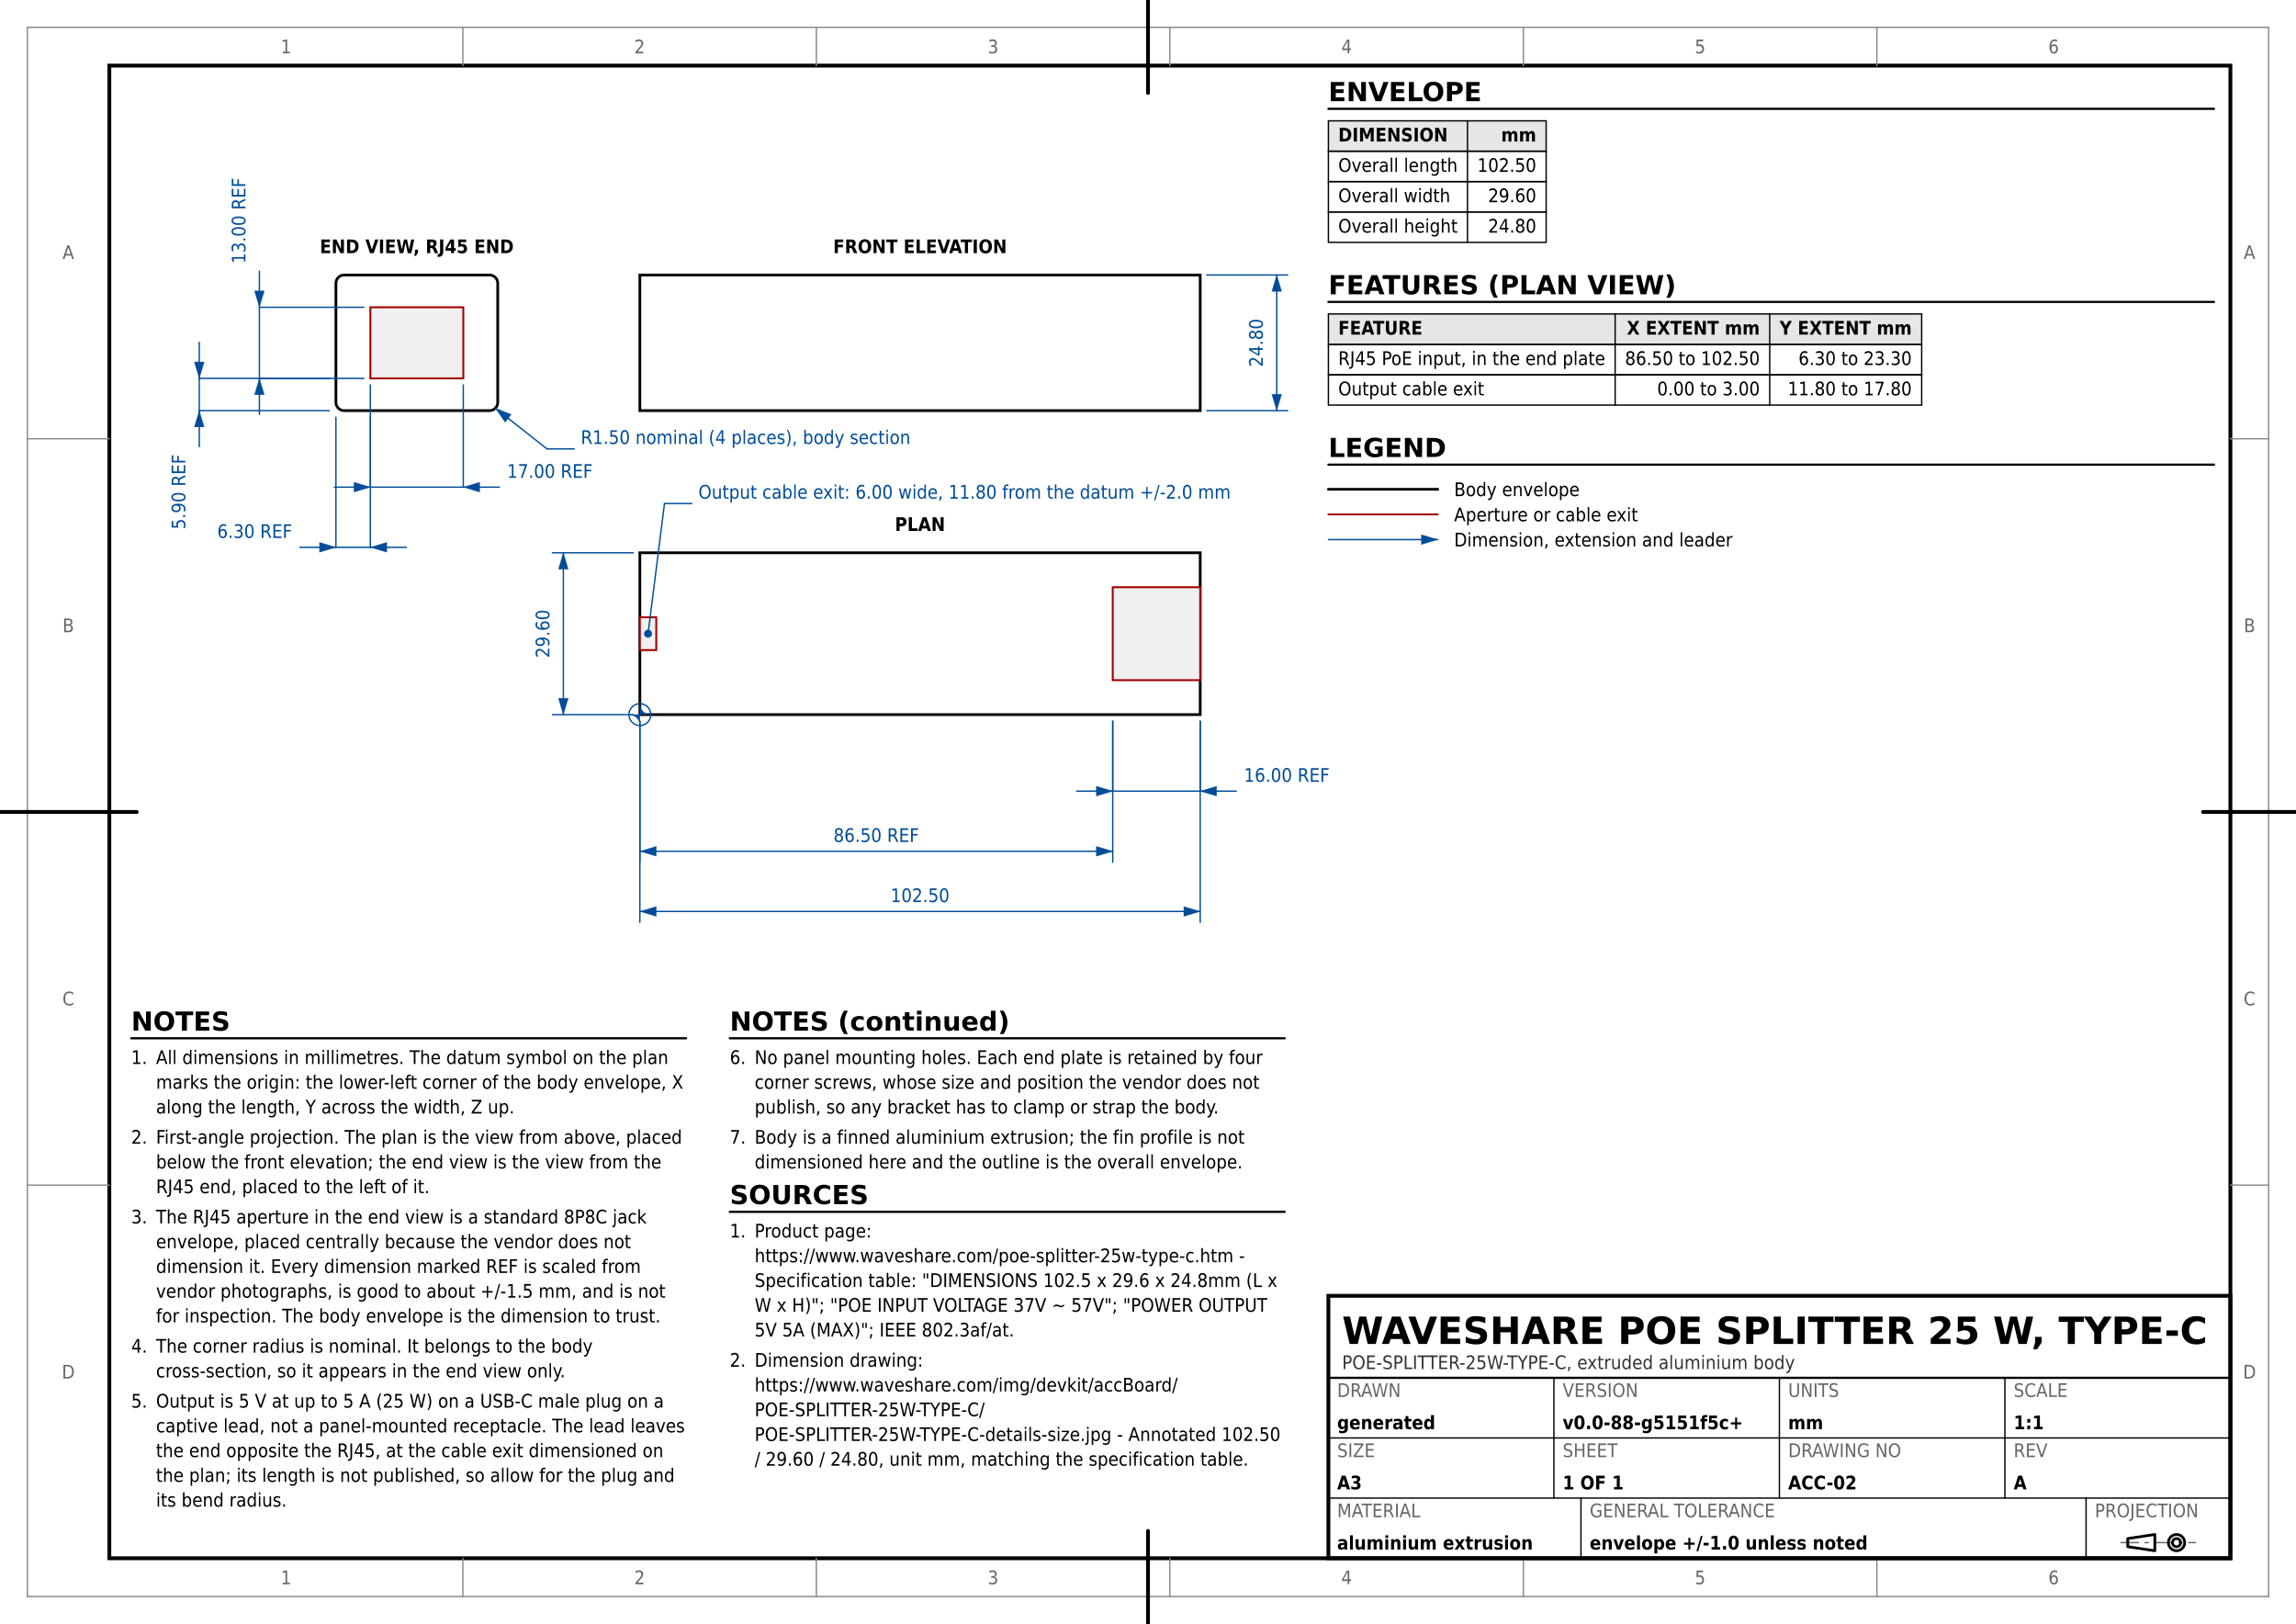
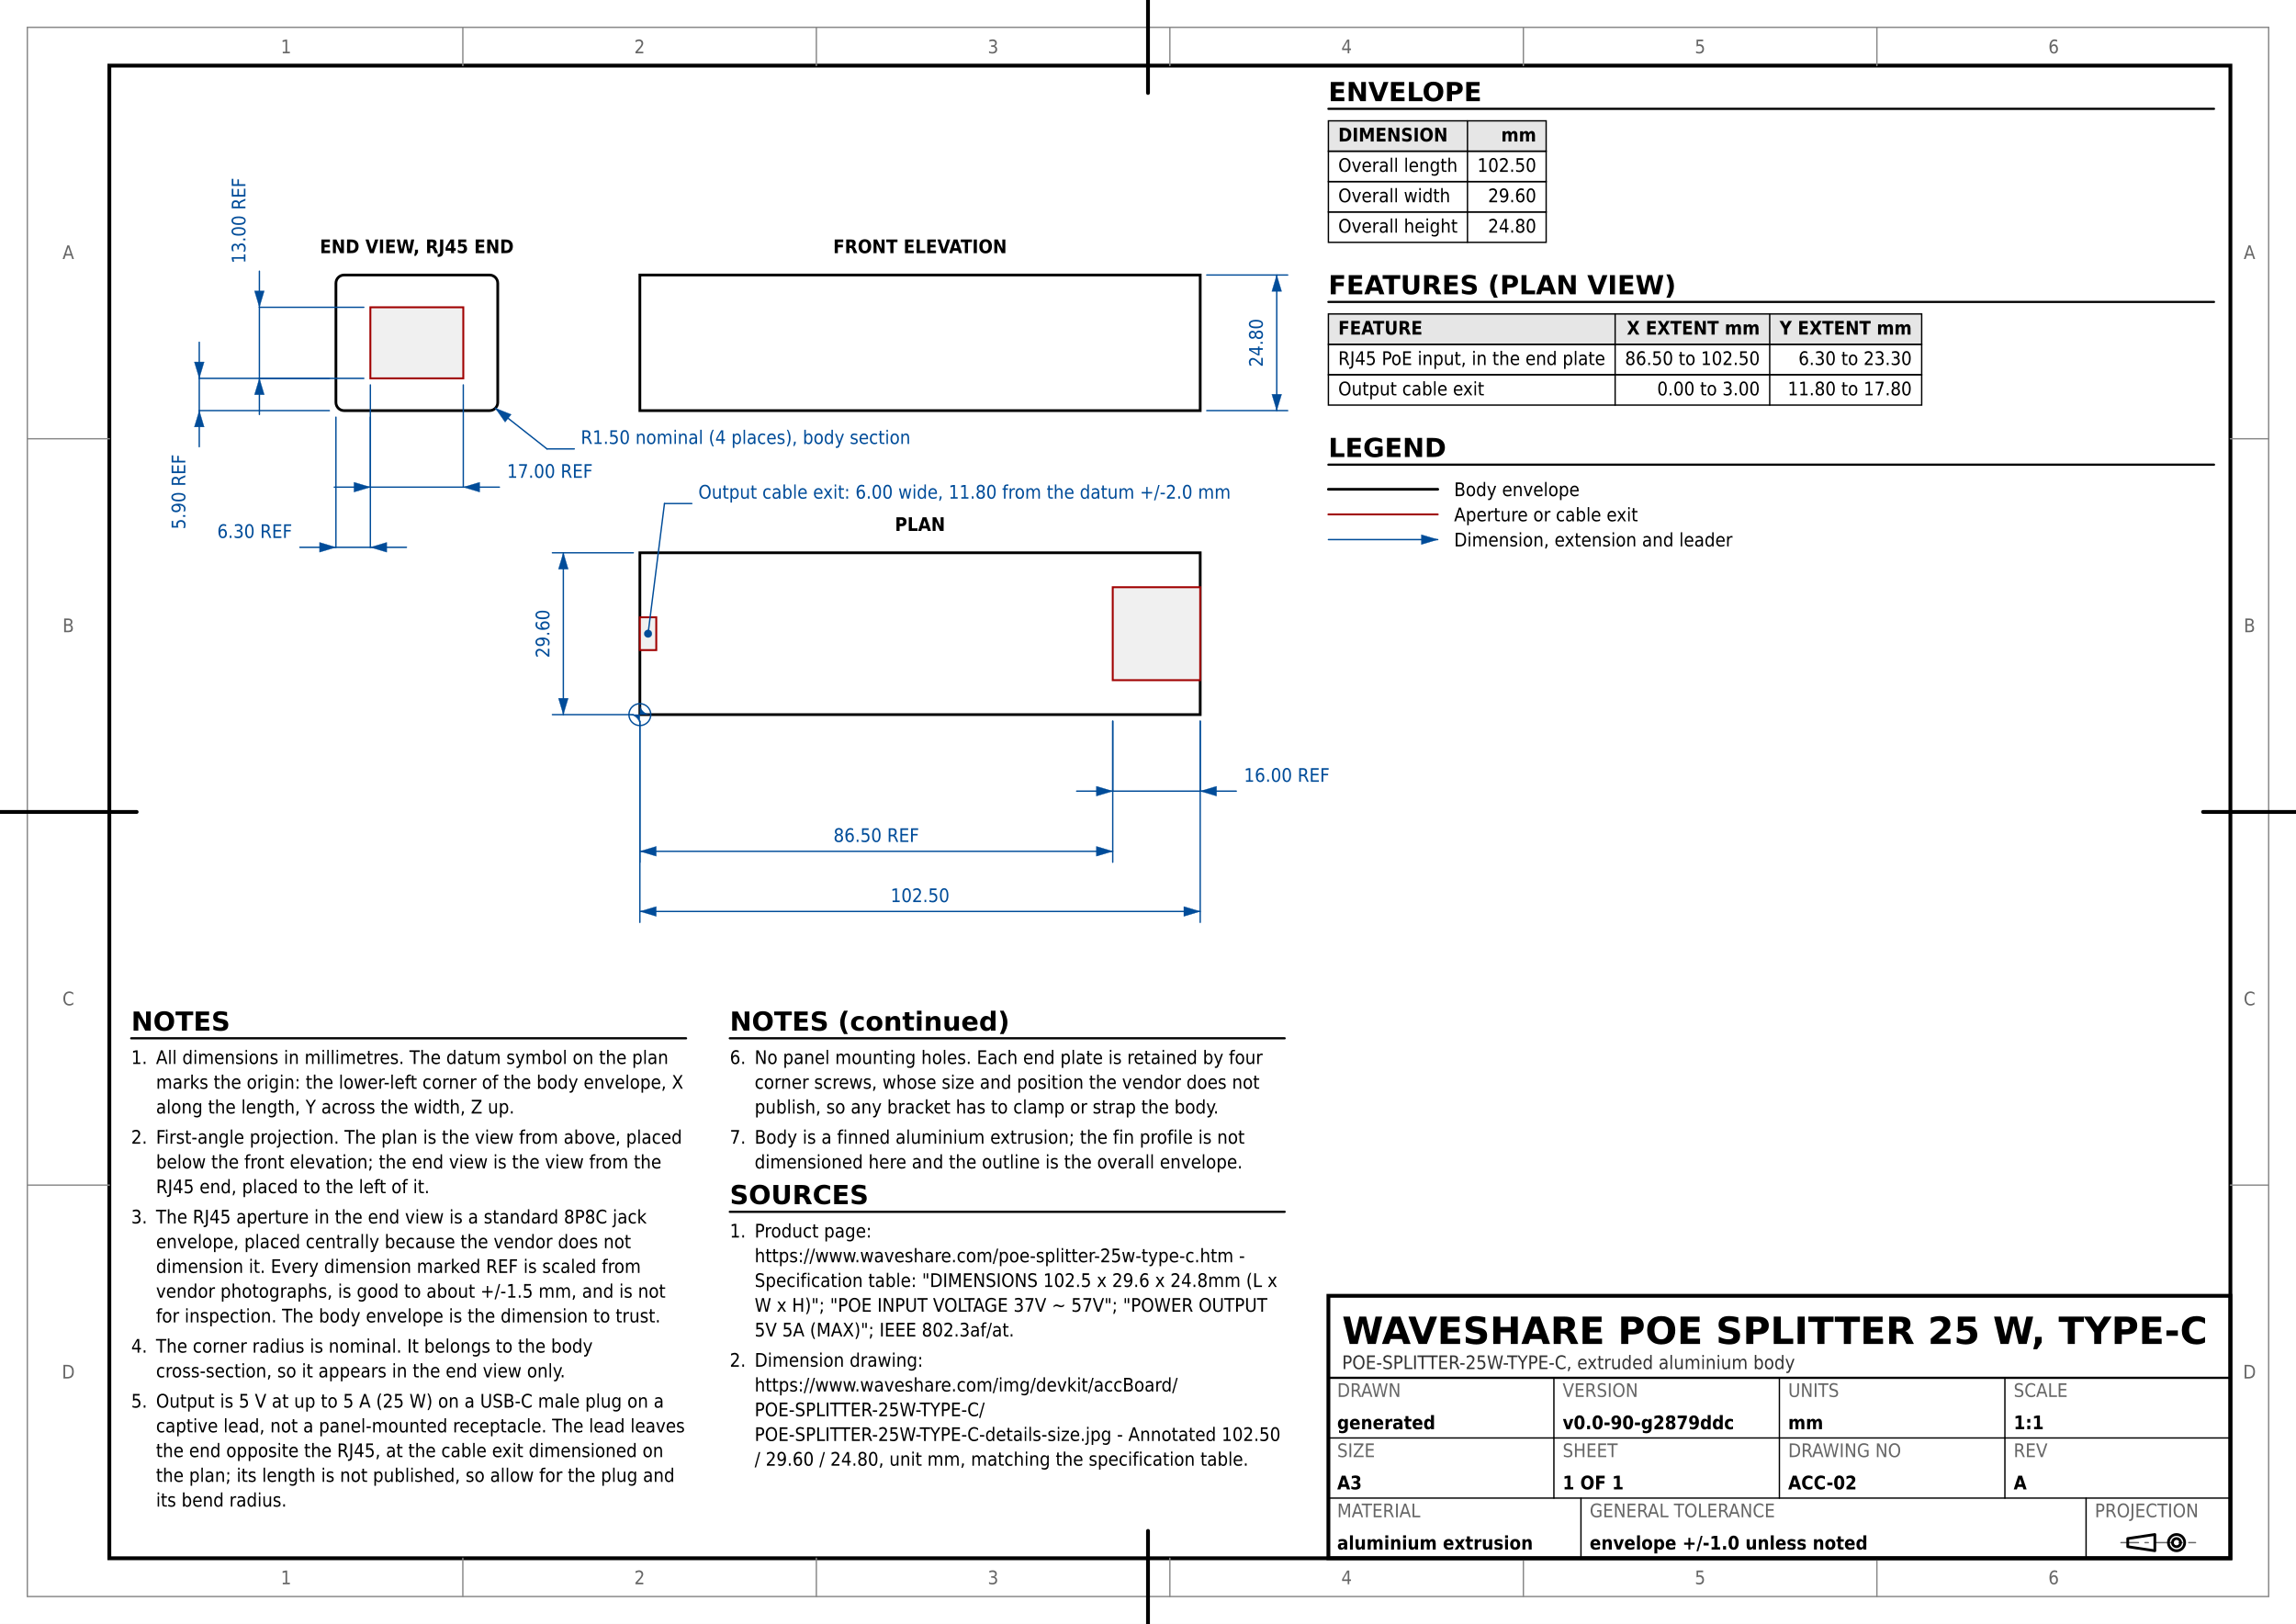
<svg xmlns="http://www.w3.org/2000/svg" version="1.1" width="420mm" height="297mm" viewBox="0 0 420 297">
  <rect width="100%" height="100%" fill="#ffffff" />
  <rect x="5" y="5" width="410" height="287" fill="none" stroke="#888888" stroke-width="0.25" />
  <rect x="20" y="12" width="388" height="273" fill="none" stroke="#000000" stroke-width="0.7" />
  <text x="52.333" y="289.75" font-family="DejaVu Sans Condensed, DejaVu Sans, Liberation Sans, sans-serif" font-size="3.429" fill="#666666" text-anchor="middle">1</text>
  <text x="52.333" y="9.75" font-family="DejaVu Sans Condensed, DejaVu Sans, Liberation Sans, sans-serif" font-size="3.429" fill="#666666" text-anchor="middle">1</text>
  <line x1="84.667" y1="292" x2="84.667" y2="285" stroke="#888888" stroke-width="0.25" stroke-linecap="round" />
  <line x1="84.667" y1="12" x2="84.667" y2="5" stroke="#888888" stroke-width="0.25" stroke-linecap="round" />
  <text x="117" y="289.75" font-family="DejaVu Sans Condensed, DejaVu Sans, Liberation Sans, sans-serif" font-size="3.429" fill="#666666" text-anchor="middle">2</text>
  <text x="117" y="9.75" font-family="DejaVu Sans Condensed, DejaVu Sans, Liberation Sans, sans-serif" font-size="3.429" fill="#666666" text-anchor="middle">2</text>
  <line x1="149.333" y1="292" x2="149.333" y2="285" stroke="#888888" stroke-width="0.25" stroke-linecap="round" />
  <line x1="149.333" y1="12" x2="149.333" y2="5" stroke="#888888" stroke-width="0.25" stroke-linecap="round" />
  <text x="181.667" y="289.75" font-family="DejaVu Sans Condensed, DejaVu Sans, Liberation Sans, sans-serif" font-size="3.429" fill="#666666" text-anchor="middle">3</text>
  <text x="181.667" y="9.75" font-family="DejaVu Sans Condensed, DejaVu Sans, Liberation Sans, sans-serif" font-size="3.429" fill="#666666" text-anchor="middle">3</text>
  <line x1="214" y1="292" x2="214" y2="285" stroke="#888888" stroke-width="0.25" stroke-linecap="round" />
  <line x1="214" y1="12" x2="214" y2="5" stroke="#888888" stroke-width="0.25" stroke-linecap="round" />
  <text x="246.333" y="289.75" font-family="DejaVu Sans Condensed, DejaVu Sans, Liberation Sans, sans-serif" font-size="3.429" fill="#666666" text-anchor="middle">4</text>
  <text x="246.333" y="9.75" font-family="DejaVu Sans Condensed, DejaVu Sans, Liberation Sans, sans-serif" font-size="3.429" fill="#666666" text-anchor="middle">4</text>
  <line x1="278.667" y1="292" x2="278.667" y2="285" stroke="#888888" stroke-width="0.25" stroke-linecap="round" />
  <line x1="278.667" y1="12" x2="278.667" y2="5" stroke="#888888" stroke-width="0.25" stroke-linecap="round" />
  <text x="311" y="289.75" font-family="DejaVu Sans Condensed, DejaVu Sans, Liberation Sans, sans-serif" font-size="3.429" fill="#666666" text-anchor="middle">5</text>
  <text x="311" y="9.75" font-family="DejaVu Sans Condensed, DejaVu Sans, Liberation Sans, sans-serif" font-size="3.429" fill="#666666" text-anchor="middle">5</text>
  <line x1="343.333" y1="292" x2="343.333" y2="285" stroke="#888888" stroke-width="0.25" stroke-linecap="round" />
  <line x1="343.333" y1="12" x2="343.333" y2="5" stroke="#888888" stroke-width="0.25" stroke-linecap="round" />
  <text x="375.667" y="289.75" font-family="DejaVu Sans Condensed, DejaVu Sans, Liberation Sans, sans-serif" font-size="3.429" fill="#666666" text-anchor="middle">6</text>
  <text x="375.667" y="9.75" font-family="DejaVu Sans Condensed, DejaVu Sans, Liberation Sans, sans-serif" font-size="3.429" fill="#666666" text-anchor="middle">6</text>
  <text x="12.5" y="252.125" font-family="DejaVu Sans Condensed, DejaVu Sans, Liberation Sans, sans-serif" font-size="3.429" fill="#666666" text-anchor="middle">D</text>
  <text x="411.5" y="252.125" font-family="DejaVu Sans Condensed, DejaVu Sans, Liberation Sans, sans-serif" font-size="3.429" fill="#666666" text-anchor="middle">D</text>
  <line x1="5" y1="216.75" x2="20" y2="216.75" stroke="#888888" stroke-width="0.25" stroke-linecap="round" />
  <line x1="408" y1="216.75" x2="415" y2="216.75" stroke="#888888" stroke-width="0.25" stroke-linecap="round" />
  <text x="12.5" y="183.875" font-family="DejaVu Sans Condensed, DejaVu Sans, Liberation Sans, sans-serif" font-size="3.429" fill="#666666" text-anchor="middle">C</text>
  <text x="411.5" y="183.875" font-family="DejaVu Sans Condensed, DejaVu Sans, Liberation Sans, sans-serif" font-size="3.429" fill="#666666" text-anchor="middle">C</text>
  <line x1="5" y1="148.5" x2="20" y2="148.5" stroke="#888888" stroke-width="0.25" stroke-linecap="round" />
  <line x1="408" y1="148.5" x2="415" y2="148.5" stroke="#888888" stroke-width="0.25" stroke-linecap="round" />
  <text x="12.5" y="115.625" font-family="DejaVu Sans Condensed, DejaVu Sans, Liberation Sans, sans-serif" font-size="3.429" fill="#666666" text-anchor="middle">B</text>
  <text x="411.5" y="115.625" font-family="DejaVu Sans Condensed, DejaVu Sans, Liberation Sans, sans-serif" font-size="3.429" fill="#666666" text-anchor="middle">B</text>
  <line x1="5" y1="80.25" x2="20" y2="80.25" stroke="#888888" stroke-width="0.25" stroke-linecap="round" />
  <line x1="408" y1="80.25" x2="415" y2="80.25" stroke="#888888" stroke-width="0.25" stroke-linecap="round" />
  <text x="12.5" y="47.375" font-family="DejaVu Sans Condensed, DejaVu Sans, Liberation Sans, sans-serif" font-size="3.429" fill="#666666" text-anchor="middle">A</text>
  <text x="411.5" y="47.375" font-family="DejaVu Sans Condensed, DejaVu Sans, Liberation Sans, sans-serif" font-size="3.429" fill="#666666" text-anchor="middle">A</text>
  <line x1="210" y1="297" x2="210" y2="280" stroke="#000000" stroke-width="0.7" stroke-linecap="round" />
  <line x1="210" y1="17" x2="210" y2="0" stroke="#000000" stroke-width="0.7" stroke-linecap="round" />
  <line x1="0" y1="148.5" x2="25" y2="148.5" stroke="#000000" stroke-width="0.7" stroke-linecap="round" />
  <line x1="403" y1="148.5" x2="420" y2="148.5" stroke="#000000" stroke-width="0.7" stroke-linecap="round" />
  <rect x="117.05" y="50.3" width="102.5" height="24.8" fill="none" stroke="#000000" stroke-width="0.5" />
  <rect x="117.05" y="101.1" width="102.5" height="29.6" fill="none" stroke="#000000" stroke-width="0.5" />
  <rect x="61.45" y="50.3" width="29.6" height="24.8" fill="none" stroke="#000000" stroke-width="0.5" rx="1.5" ry="1.5" />
  <text x="168.3" y="46.3" font-family="DejaVu Sans Condensed, DejaVu Sans, Liberation Sans, sans-serif" font-size="3.429" fill="#000000" text-anchor="middle" font-weight="bold">FRONT ELEVATION</text>
  <text x="168.3" y="97.1" font-family="DejaVu Sans Condensed, DejaVu Sans, Liberation Sans, sans-serif" font-size="3.429" fill="#000000" text-anchor="middle" font-weight="bold">PLAN</text>
  <text x="76.25" y="46.3" font-family="DejaVu Sans Condensed, DejaVu Sans, Liberation Sans, sans-serif" font-size="3.429" fill="#000000" text-anchor="middle" font-weight="bold">END VIEW, RJ45 END</text>
  <rect x="203.55" y="107.4" width="16" height="17" fill="#f0f0f0" stroke="#a00000" stroke-width="0.35" />
  <rect x="67.75" y="56.2" width="17" height="13" fill="#f0f0f0" stroke="#a00000" stroke-width="0.35" />
  <line x1="67.75" y1="70.4" x2="67.75" y2="89.1" stroke="#004c99" stroke-width="0.25" stroke-linecap="round" />
  <line x1="84.75" y1="70.4" x2="84.75" y2="89.1" stroke="#004c99" stroke-width="0.25" stroke-linecap="round" />
  <line x1="67.75" y1="89.1" x2="84.75" y2="89.1" stroke="#004c99" stroke-width="0.25" stroke-linecap="round" />
  <polygon points="67.75,89.1 64.75,88.2 64.75,90" fill="#004c99" stroke="#004c99" stroke-width="0.05" stroke-linejoin="round" />
  <polygon points="84.75,89.1 87.75,90 87.75,88.2" fill="#004c99" stroke="#004c99" stroke-width="0.05" stroke-linejoin="round" />
  <line x1="61.15" y1="89.1" x2="67.75" y2="89.1" stroke="#004c99" stroke-width="0.25" stroke-linecap="round" />
  <line x1="84.75" y1="89.1" x2="91.35" y2="89.1" stroke="#004c99" stroke-width="0.25" stroke-linecap="round" />
  <text x="92.75" y="87.391" font-family="DejaVu Sans Condensed, DejaVu Sans, Liberation Sans, sans-serif" font-size="3.429" fill="#004c99" text-anchor="start">17.00 REF</text>
  <line x1="61.45" y1="76.3" x2="61.45" y2="100.1" stroke="#004c99" stroke-width="0.25" stroke-linecap="round" />
  <line x1="67.75" y1="76.3" x2="67.75" y2="100.1" stroke="#004c99" stroke-width="0.25" stroke-linecap="round" />
  <line x1="61.45" y1="100.1" x2="67.75" y2="100.1" stroke="#004c99" stroke-width="0.25" stroke-linecap="round" />
  <polygon points="61.45,100.1 58.45,99.2 58.45,101" fill="#004c99" stroke="#004c99" stroke-width="0.05" stroke-linejoin="round" />
  <polygon points="67.75,100.1 70.75,101 70.75,99.2" fill="#004c99" stroke="#004c99" stroke-width="0.05" stroke-linejoin="round" />
  <line x1="54.85" y1="100.1" x2="61.45" y2="100.1" stroke="#004c99" stroke-width="0.25" stroke-linecap="round" />
  <line x1="67.75" y1="100.1" x2="74.35" y2="100.1" stroke="#004c99" stroke-width="0.25" stroke-linecap="round" />
  <text x="53.45" y="98.391" font-family="DejaVu Sans Condensed, DejaVu Sans, Liberation Sans, sans-serif" font-size="3.429" fill="#004c99" text-anchor="end">6.30 REF</text>
  <line x1="66.55" y1="69.2" x2="47.45" y2="69.2" stroke="#004c99" stroke-width="0.25" stroke-linecap="round" />
  <line x1="66.55" y1="56.2" x2="47.45" y2="56.2" stroke="#004c99" stroke-width="0.25" stroke-linecap="round" />
  <line x1="47.45" y1="69.2" x2="47.45" y2="56.2" stroke="#004c99" stroke-width="0.25" stroke-linecap="round" />
  <polygon points="47.45,69.2 46.55,72.2 48.35,72.2" fill="#004c99" stroke="#004c99" stroke-width="0.05" stroke-linejoin="round" />
  <polygon points="47.45,56.2 48.35,53.2 46.55,53.2" fill="#004c99" stroke="#004c99" stroke-width="0.05" stroke-linejoin="round" />
  <line x1="47.45" y1="75.8" x2="47.45" y2="69.2" stroke="#004c99" stroke-width="0.25" stroke-linecap="round" />
  <line x1="47.45" y1="56.2" x2="47.45" y2="49.6" stroke="#004c99" stroke-width="0.25" stroke-linecap="round" />
  <text x="44.895" y="48.2" font-family="DejaVu Sans Condensed, DejaVu Sans, Liberation Sans, sans-serif" font-size="3.429" fill="#004c99" text-anchor="start" transform="rotate(-90 44.8953 48.2)">13.00 REF</text>
  <line x1="60.25" y1="75.1" x2="36.45" y2="75.1" stroke="#004c99" stroke-width="0.25" stroke-linecap="round" />
  <line x1="60.25" y1="69.2" x2="36.45" y2="69.2" stroke="#004c99" stroke-width="0.25" stroke-linecap="round" />
  <line x1="36.45" y1="75.1" x2="36.45" y2="69.2" stroke="#004c99" stroke-width="0.25" stroke-linecap="round" />
  <polygon points="36.45,75.1 35.55,78.1 37.35,78.1" fill="#004c99" stroke="#004c99" stroke-width="0.05" stroke-linejoin="round" />
  <polygon points="36.45,69.2 37.35,66.2 35.55,66.2" fill="#004c99" stroke="#004c99" stroke-width="0.05" stroke-linejoin="round" />
  <line x1="36.45" y1="81.7" x2="36.45" y2="75.1" stroke="#004c99" stroke-width="0.25" stroke-linecap="round" />
  <line x1="36.45" y1="69.2" x2="36.45" y2="62.6" stroke="#004c99" stroke-width="0.25" stroke-linecap="round" />
  <text x="33.895" y="83.1" font-family="DejaVu Sans Condensed, DejaVu Sans, Liberation Sans, sans-serif" font-size="3.429" fill="#004c99" text-anchor="end" transform="rotate(-90 33.8953 83.1)">5.90 REF</text>
  <line x1="203.55" y1="131.9" x2="203.55" y2="144.7" stroke="#004c99" stroke-width="0.25" stroke-linecap="round" />
  <line x1="219.55" y1="131.9" x2="219.55" y2="144.7" stroke="#004c99" stroke-width="0.25" stroke-linecap="round" />
  <line x1="203.55" y1="144.7" x2="219.55" y2="144.7" stroke="#004c99" stroke-width="0.25" stroke-linecap="round" />
  <polygon points="203.55,144.7 200.55,143.8 200.55,145.6" fill="#004c99" stroke="#004c99" stroke-width="0.05" stroke-linejoin="round" />
  <polygon points="219.55,144.7 222.55,145.6 222.55,143.8" fill="#004c99" stroke="#004c99" stroke-width="0.05" stroke-linejoin="round" />
  <line x1="196.95" y1="144.7" x2="203.55" y2="144.7" stroke="#004c99" stroke-width="0.25" stroke-linecap="round" />
  <line x1="219.55" y1="144.7" x2="226.15" y2="144.7" stroke="#004c99" stroke-width="0.25" stroke-linecap="round" />
  <text x="227.55" y="142.991" font-family="DejaVu Sans Condensed, DejaVu Sans, Liberation Sans, sans-serif" font-size="3.429" fill="#004c99" text-anchor="start">16.00 REF</text>
  <line x1="117.05" y1="131.9" x2="117.05" y2="157.7" stroke="#004c99" stroke-width="0.25" stroke-linecap="round" />
  <line x1="203.55" y1="131.9" x2="203.55" y2="157.7" stroke="#004c99" stroke-width="0.25" stroke-linecap="round" />
  <line x1="117.05" y1="155.7" x2="203.55" y2="155.7" stroke="#004c99" stroke-width="0.25" stroke-linecap="round" />
  <polygon points="117.05,155.7 120.05,156.6 120.05,154.8" fill="#004c99" stroke="#004c99" stroke-width="0.05" stroke-linejoin="round" />
  <polygon points="203.55,155.7 200.55,154.8 200.55,156.6" fill="#004c99" stroke="#004c99" stroke-width="0.05" stroke-linejoin="round" />
  <text x="160.3" y="153.991" font-family="DejaVu Sans Condensed, DejaVu Sans, Liberation Sans, sans-serif" font-size="3.429" fill="#004c99" text-anchor="middle">86.50 REF</text>
  <rect x="117.05" y="112.9" width="3" height="6" fill="#f0f0f0" stroke="#a00000" stroke-width="0.35" />
  <circle cx="118.55" cy="115.9" r="0.7" fill="#004c99" stroke="#004c99" stroke-width="0.05" />
  <line x1="118.55" y1="115.9" x2="121.55" y2="92.1" stroke="#004c99" stroke-width="0.25" stroke-linecap="round" />
  <line x1="121.55" y1="92.1" x2="126.55" y2="92.1" stroke="#004c99" stroke-width="0.25" stroke-linecap="round" />
  <text x="127.75" y="91.2" font-family="DejaVu Sans Condensed, DejaVu Sans, Liberation Sans, sans-serif" font-size="3.429" fill="#004c99" text-anchor="start">Output cable exit: 6.00 wide, 11.80 from the datum +/-2.0 mm</text>
  <line x1="117.05" y1="131.9" x2="117.05" y2="168.7" stroke="#004c99" stroke-width="0.25" stroke-linecap="round" />
  <line x1="219.55" y1="131.9" x2="219.55" y2="168.7" stroke="#004c99" stroke-width="0.25" stroke-linecap="round" />
  <line x1="117.05" y1="166.7" x2="219.55" y2="166.7" stroke="#004c99" stroke-width="0.25" stroke-linecap="round" />
  <polygon points="117.05,166.7 120.05,167.6 120.05,165.8" fill="#004c99" stroke="#004c99" stroke-width="0.05" stroke-linejoin="round" />
  <polygon points="219.55,166.7 216.55,165.8 216.55,167.6" fill="#004c99" stroke="#004c99" stroke-width="0.05" stroke-linejoin="round" />
  <text x="168.3" y="164.991" font-family="DejaVu Sans Condensed, DejaVu Sans, Liberation Sans, sans-serif" font-size="3.429" fill="#004c99" text-anchor="middle">102.50</text>
  <line x1="115.85" y1="130.7" x2="101.05" y2="130.7" stroke="#004c99" stroke-width="0.25" stroke-linecap="round" />
  <line x1="115.85" y1="101.1" x2="101.05" y2="101.1" stroke="#004c99" stroke-width="0.25" stroke-linecap="round" />
  <line x1="103.05" y1="130.7" x2="103.05" y2="101.1" stroke="#004c99" stroke-width="0.25" stroke-linecap="round" />
  <polygon points="103.05,130.7 103.95,127.7 102.15,127.7" fill="#004c99" stroke="#004c99" stroke-width="0.05" stroke-linejoin="round" />
  <polygon points="103.05,101.1 102.15,104.1 103.95,104.1" fill="#004c99" stroke="#004c99" stroke-width="0.05" stroke-linejoin="round" />
  <text x="100.495" y="115.9" font-family="DejaVu Sans Condensed, DejaVu Sans, Liberation Sans, sans-serif" font-size="3.429" fill="#004c99" text-anchor="middle" transform="rotate(-90 100.4953 115.9)">29.60</text>
  <line x1="220.75" y1="75.1" x2="235.55" y2="75.1" stroke="#004c99" stroke-width="0.25" stroke-linecap="round" />
  <line x1="220.75" y1="50.3" x2="235.55" y2="50.3" stroke="#004c99" stroke-width="0.25" stroke-linecap="round" />
  <line x1="233.55" y1="75.1" x2="233.55" y2="50.3" stroke="#004c99" stroke-width="0.25" stroke-linecap="round" />
  <polygon points="233.55,75.1 234.45,72.1 232.65,72.1" fill="#004c99" stroke="#004c99" stroke-width="0.05" stroke-linejoin="round" />
  <polygon points="233.55,50.3 232.65,53.3 234.45,53.3" fill="#004c99" stroke="#004c99" stroke-width="0.05" stroke-linejoin="round" />
  <text x="230.995" y="62.7" font-family="DejaVu Sans Condensed, DejaVu Sans, Liberation Sans, sans-serif" font-size="3.429" fill="#004c99" text-anchor="middle" transform="rotate(-90 230.9953 62.7)">24.80</text>
  <polygon points="90.6,74.65 92.399,77.214 93.513,75.8" fill="#004c99" stroke="#004c99" stroke-width="0.05" stroke-linejoin="round" />
  <line x1="90.6" y1="74.65" x2="100.05" y2="82.1" stroke="#004c99" stroke-width="0.25" stroke-linecap="round" />
  <line x1="100.05" y1="82.1" x2="105.05" y2="82.1" stroke="#004c99" stroke-width="0.25" stroke-linecap="round" />
  <text x="106.25" y="81.2" font-family="DejaVu Sans Condensed, DejaVu Sans, Liberation Sans, sans-serif" font-size="3.429" fill="#004c99" text-anchor="start">R1.50 nominal (4 places), body section</text>
  <circle cx="117.05" cy="130.7" r="2" fill="none" stroke="#004c99" stroke-width="0.25" />
  <path d="M 117.05 130.7 L 119.05 130.7 A 2.0 2.0 0 0 1 117.05 128.7 Z" fill="#004c99" stroke="#004c99" stroke-width="0.05" stroke-linejoin="round" stroke-linecap="round" />
  <path d="M 117.05 130.7 L 115.05 130.7 A 2.0 2.0 0 0 1 117.05 132.7 Z" fill="#004c99" stroke="#004c99" stroke-width="0.05" stroke-linejoin="round" stroke-linecap="round" />
  <text x="243" y="18.5" font-family="DejaVu Sans, Liberation Sans, sans-serif" font-size="4.801" fill="#000000" text-anchor="start" font-weight="bold">ENVELOPE</text>
  <line x1="243" y1="19.9" x2="405" y2="19.9" stroke="#000000" stroke-width="0.4" stroke-linecap="round" />
  <rect x="243" y="22.1" width="39.833" height="5.556" fill="#e6e6e6" stroke="#000000" stroke-width="0.25" />
  <text x="244.8" y="25.878" font-family="DejaVu Sans Condensed, DejaVu Sans, Liberation Sans, sans-serif" font-size="3.429" fill="#000000" text-anchor="start" font-weight="bold">DIMENSION</text>
  <text x="281.033" y="25.878" font-family="DejaVu Sans Condensed, DejaVu Sans, Liberation Sans, sans-serif" font-size="3.429" fill="#000000" text-anchor="end" font-weight="bold">mm</text>
  <rect x="243" y="27.656" width="39.833" height="5.556" fill="none" stroke="#000000" stroke-width="0.25" />
  <text x="244.8" y="31.433" font-family="DejaVu Sans Condensed, DejaVu Sans, Liberation Sans, sans-serif" font-size="3.429" fill="#000000" text-anchor="start">Overall length</text>
  <text x="281.033" y="31.433" font-family="DejaVu Sans Condensed, DejaVu Sans, Liberation Sans, sans-serif" font-size="3.429" fill="#000000" text-anchor="end">102.50</text>
  <rect x="243" y="33.211" width="39.833" height="5.556" fill="none" stroke="#000000" stroke-width="0.25" />
  <text x="244.8" y="36.989" font-family="DejaVu Sans Condensed, DejaVu Sans, Liberation Sans, sans-serif" font-size="3.429" fill="#000000" text-anchor="start">Overall width</text>
  <text x="281.033" y="36.989" font-family="DejaVu Sans Condensed, DejaVu Sans, Liberation Sans, sans-serif" font-size="3.429" fill="#000000" text-anchor="end">29.60</text>
  <rect x="243" y="38.767" width="39.833" height="5.556" fill="none" stroke="#000000" stroke-width="0.25" />
  <text x="244.8" y="42.544" font-family="DejaVu Sans Condensed, DejaVu Sans, Liberation Sans, sans-serif" font-size="3.429" fill="#000000" text-anchor="start">Overall height</text>
  <text x="281.033" y="42.544" font-family="DejaVu Sans Condensed, DejaVu Sans, Liberation Sans, sans-serif" font-size="3.429" fill="#000000" text-anchor="end">24.80</text>
  <line x1="268.441" y1="22.1" x2="268.441" y2="44.322" stroke="#000000" stroke-width="0.25" stroke-linecap="round" />
  <text x="243" y="53.822" font-family="DejaVu Sans, Liberation Sans, sans-serif" font-size="4.801" fill="#000000" text-anchor="start" font-weight="bold">FEATURES (PLAN VIEW)</text>
  <line x1="243" y1="55.222" x2="405" y2="55.222" stroke="#000000" stroke-width="0.4" stroke-linecap="round" />
  <rect x="243" y="57.422" width="108.528" height="5.556" fill="#e6e6e6" stroke="#000000" stroke-width="0.25" />
  <text x="244.8" y="61.2" font-family="DejaVu Sans Condensed, DejaVu Sans, Liberation Sans, sans-serif" font-size="3.429" fill="#000000" text-anchor="start" font-weight="bold">FEATURE</text>
  <text x="321.929" y="61.2" font-family="DejaVu Sans Condensed, DejaVu Sans, Liberation Sans, sans-serif" font-size="3.429" fill="#000000" text-anchor="end" font-weight="bold">X EXTENT mm</text>
  <text x="349.728" y="61.2" font-family="DejaVu Sans Condensed, DejaVu Sans, Liberation Sans, sans-serif" font-size="3.429" fill="#000000" text-anchor="end" font-weight="bold">Y EXTENT mm</text>
  <rect x="243" y="62.978" width="108.528" height="5.556" fill="none" stroke="#000000" stroke-width="0.25" />
  <text x="244.8" y="66.756" font-family="DejaVu Sans Condensed, DejaVu Sans, Liberation Sans, sans-serif" font-size="3.429" fill="#000000" text-anchor="start">RJ45 PoE input, in the end plate</text>
  <text x="321.929" y="66.756" font-family="DejaVu Sans Condensed, DejaVu Sans, Liberation Sans, sans-serif" font-size="3.429" fill="#000000" text-anchor="end">86.50 to 102.50</text>
  <text x="349.728" y="66.756" font-family="DejaVu Sans Condensed, DejaVu Sans, Liberation Sans, sans-serif" font-size="3.429" fill="#000000" text-anchor="end">6.30 to 23.30</text>
  <rect x="243" y="68.533" width="108.528" height="5.556" fill="none" stroke="#000000" stroke-width="0.25" />
  <text x="244.8" y="72.311" font-family="DejaVu Sans Condensed, DejaVu Sans, Liberation Sans, sans-serif" font-size="3.429" fill="#000000" text-anchor="start">Output cable exit</text>
  <text x="321.929" y="72.311" font-family="DejaVu Sans Condensed, DejaVu Sans, Liberation Sans, sans-serif" font-size="3.429" fill="#000000" text-anchor="end">0.00 to 3.00</text>
  <text x="349.728" y="72.311" font-family="DejaVu Sans Condensed, DejaVu Sans, Liberation Sans, sans-serif" font-size="3.429" fill="#000000" text-anchor="end">11.80 to 17.80</text>
  <line x1="295.452" y1="57.422" x2="295.452" y2="74.089" stroke="#000000" stroke-width="0.25" stroke-linecap="round" />
  <line x1="323.729" y1="57.422" x2="323.729" y2="74.089" stroke="#000000" stroke-width="0.25" stroke-linecap="round" />
  <text x="243" y="83.589" font-family="DejaVu Sans, Liberation Sans, sans-serif" font-size="4.801" fill="#000000" text-anchor="start" font-weight="bold">LEGEND</text>
  <line x1="243" y1="84.989" x2="405" y2="84.989" stroke="#000000" stroke-width="0.4" stroke-linecap="round" />
  <line x1="243" y1="89.489" x2="263" y2="89.489" stroke="#000000" stroke-width="0.5" stroke-linecap="round" />
  <text x="266" y="90.739" font-family="DejaVu Sans Condensed, DejaVu Sans, Liberation Sans, sans-serif" font-size="3.429" fill="#000000" text-anchor="start">Body envelope</text>
  <line x1="243" y1="94.089" x2="263" y2="94.089" stroke="#a00000" stroke-width="0.35" stroke-linecap="round" />
  <text x="266" y="95.339" font-family="DejaVu Sans Condensed, DejaVu Sans, Liberation Sans, sans-serif" font-size="3.429" fill="#000000" text-anchor="start">Aperture or cable exit</text>
  <line x1="243" y1="98.689" x2="263" y2="98.689" stroke="#004c99" stroke-width="0.25" stroke-linecap="round" />
  <polygon points="263,98.689 260,97.789 260,99.589" fill="#004c99" stroke="#004c99" stroke-width="0.05" stroke-linejoin="round" />
  <text x="266" y="99.939" font-family="DejaVu Sans Condensed, DejaVu Sans, Liberation Sans, sans-serif" font-size="3.429" fill="#000000" text-anchor="start">Dimension, extension and leader</text>
  <text x="24" y="188.5" font-family="DejaVu Sans, Liberation Sans, sans-serif" font-size="4.801" fill="#000000" text-anchor="start" font-weight="bold">NOTES</text>
  <line x1="24" y1="189.9" x2="125.5" y2="189.9" stroke="#000000" stroke-width="0.4" stroke-linecap="round" />
  <text x="24" y="194.6" font-family="DejaVu Sans Condensed, DejaVu Sans, Liberation Sans, sans-serif" font-size="3.429" fill="#000000" text-anchor="start">1.</text>
  <text x="28.542" y="194.6" font-family="DejaVu Sans Condensed, DejaVu Sans, Liberation Sans, sans-serif" font-size="3.429" fill="#000000" text-anchor="start">All dimensions in millimetres. The datum symbol on the plan</text>
  <text x="28.542" y="199.127" font-family="DejaVu Sans Condensed, DejaVu Sans, Liberation Sans, sans-serif" font-size="3.429" fill="#000000" text-anchor="start">marks the origin: the lower-left corner of the body envelope, X</text>
  <text x="28.542" y="203.654" font-family="DejaVu Sans Condensed, DejaVu Sans, Liberation Sans, sans-serif" font-size="3.429" fill="#000000" text-anchor="start">along the length, Y across the width, Z up.</text>
  <text x="24" y="209.18" font-family="DejaVu Sans Condensed, DejaVu Sans, Liberation Sans, sans-serif" font-size="3.429" fill="#000000" text-anchor="start">2.</text>
  <text x="28.542" y="209.18" font-family="DejaVu Sans Condensed, DejaVu Sans, Liberation Sans, sans-serif" font-size="3.429" fill="#000000" text-anchor="start">First-angle projection. The plan is the view from above, placed</text>
  <text x="28.542" y="213.707" font-family="DejaVu Sans Condensed, DejaVu Sans, Liberation Sans, sans-serif" font-size="3.429" fill="#000000" text-anchor="start">below the front elevation; the end view is the view from the</text>
  <text x="28.542" y="218.234" font-family="DejaVu Sans Condensed, DejaVu Sans, Liberation Sans, sans-serif" font-size="3.429" fill="#000000" text-anchor="start">RJ45 end, placed to the left of it.</text>
  <text x="24" y="223.761" font-family="DejaVu Sans Condensed, DejaVu Sans, Liberation Sans, sans-serif" font-size="3.429" fill="#000000" text-anchor="start">3.</text>
  <text x="28.542" y="223.761" font-family="DejaVu Sans Condensed, DejaVu Sans, Liberation Sans, sans-serif" font-size="3.429" fill="#000000" text-anchor="start">The RJ45 aperture in the end view is a standard 8P8C jack</text>
  <text x="28.542" y="228.287" font-family="DejaVu Sans Condensed, DejaVu Sans, Liberation Sans, sans-serif" font-size="3.429" fill="#000000" text-anchor="start">envelope, placed centrally because the vendor does not</text>
  <text x="28.542" y="232.814" font-family="DejaVu Sans Condensed, DejaVu Sans, Liberation Sans, sans-serif" font-size="3.429" fill="#000000" text-anchor="start">dimension it. Every dimension marked REF is scaled from</text>
  <text x="28.542" y="237.341" font-family="DejaVu Sans Condensed, DejaVu Sans, Liberation Sans, sans-serif" font-size="3.429" fill="#000000" text-anchor="start">vendor photographs, is good to about +/-1.5 mm, and is not</text>
  <text x="28.542" y="241.868" font-family="DejaVu Sans Condensed, DejaVu Sans, Liberation Sans, sans-serif" font-size="3.429" fill="#000000" text-anchor="start">for inspection. The body envelope is the dimension to trust.</text>
  <text x="24" y="247.394" font-family="DejaVu Sans Condensed, DejaVu Sans, Liberation Sans, sans-serif" font-size="3.429" fill="#000000" text-anchor="start">4.</text>
  <text x="28.542" y="247.394" font-family="DejaVu Sans Condensed, DejaVu Sans, Liberation Sans, sans-serif" font-size="3.429" fill="#000000" text-anchor="start">The corner radius is nominal. It belongs to the body</text>
  <text x="28.542" y="251.921" font-family="DejaVu Sans Condensed, DejaVu Sans, Liberation Sans, sans-serif" font-size="3.429" fill="#000000" text-anchor="start">cross-section, so it appears in the end view only.</text>
  <text x="24" y="257.448" font-family="DejaVu Sans Condensed, DejaVu Sans, Liberation Sans, sans-serif" font-size="3.429" fill="#000000" text-anchor="start">5.</text>
  <text x="28.542" y="257.448" font-family="DejaVu Sans Condensed, DejaVu Sans, Liberation Sans, sans-serif" font-size="3.429" fill="#000000" text-anchor="start">Output is 5 V at up to 5 A (25 W) on a USB-C male plug on a</text>
  <text x="28.542" y="261.974" font-family="DejaVu Sans Condensed, DejaVu Sans, Liberation Sans, sans-serif" font-size="3.429" fill="#000000" text-anchor="start">captive lead, not a panel-mounted receptacle. The lead leaves</text>
  <text x="28.542" y="266.501" font-family="DejaVu Sans Condensed, DejaVu Sans, Liberation Sans, sans-serif" font-size="3.429" fill="#000000" text-anchor="start">the end opposite the RJ45, at the cable exit dimensioned on</text>
  <text x="28.542" y="271.028" font-family="DejaVu Sans Condensed, DejaVu Sans, Liberation Sans, sans-serif" font-size="3.429" fill="#000000" text-anchor="start">the plan; its length is not published, so allow for the plug and</text>
  <text x="28.542" y="275.555" font-family="DejaVu Sans Condensed, DejaVu Sans, Liberation Sans, sans-serif" font-size="3.429" fill="#000000" text-anchor="start">its bend radius.</text>
  <text x="133.5" y="188.5" font-family="DejaVu Sans, Liberation Sans, sans-serif" font-size="4.801" fill="#000000" text-anchor="start" font-weight="bold">NOTES (continued)</text>
  <line x1="133.5" y1="189.9" x2="235" y2="189.9" stroke="#000000" stroke-width="0.4" stroke-linecap="round" />
  <text x="133.5" y="194.6" font-family="DejaVu Sans Condensed, DejaVu Sans, Liberation Sans, sans-serif" font-size="3.429" fill="#000000" text-anchor="start">6.</text>
  <text x="138.042" y="194.6" font-family="DejaVu Sans Condensed, DejaVu Sans, Liberation Sans, sans-serif" font-size="3.429" fill="#000000" text-anchor="start">No panel mounting holes. Each end plate is retained by four</text>
  <text x="138.042" y="199.127" font-family="DejaVu Sans Condensed, DejaVu Sans, Liberation Sans, sans-serif" font-size="3.429" fill="#000000" text-anchor="start">corner screws, whose size and position the vendor does not</text>
  <text x="138.042" y="203.654" font-family="DejaVu Sans Condensed, DejaVu Sans, Liberation Sans, sans-serif" font-size="3.429" fill="#000000" text-anchor="start">publish, so any bracket has to clamp or strap the body.</text>
  <text x="133.5" y="209.18" font-family="DejaVu Sans Condensed, DejaVu Sans, Liberation Sans, sans-serif" font-size="3.429" fill="#000000" text-anchor="start">7.</text>
  <text x="138.042" y="209.18" font-family="DejaVu Sans Condensed, DejaVu Sans, Liberation Sans, sans-serif" font-size="3.429" fill="#000000" text-anchor="start">Body is a finned aluminium extrusion; the fin profile is not</text>
  <text x="138.042" y="213.707" font-family="DejaVu Sans Condensed, DejaVu Sans, Liberation Sans, sans-serif" font-size="3.429" fill="#000000" text-anchor="start">dimensioned here and the outline is the overall envelope.</text>
  <text x="133.5" y="220.234" font-family="DejaVu Sans, Liberation Sans, sans-serif" font-size="4.801" fill="#000000" text-anchor="start" font-weight="bold">SOURCES</text>
  <line x1="133.5" y1="221.634" x2="235" y2="221.634" stroke="#000000" stroke-width="0.4" stroke-linecap="round" />
  <text x="133.5" y="226.334" font-family="DejaVu Sans Condensed, DejaVu Sans, Liberation Sans, sans-serif" font-size="3.429" fill="#000000" text-anchor="start">1.</text>
  <text x="138.042" y="226.334" font-family="DejaVu Sans Condensed, DejaVu Sans, Liberation Sans, sans-serif" font-size="3.429" fill="#000000" text-anchor="start">Product page:</text>
  <text x="138.042" y="230.861" font-family="DejaVu Sans Condensed, DejaVu Sans, Liberation Sans, sans-serif" font-size="3.429" fill="#000000" text-anchor="start">https://www.waveshare.com/poe-splitter-25w-type-c.htm -</text>
  <text x="138.042" y="235.387" font-family="DejaVu Sans Condensed, DejaVu Sans, Liberation Sans, sans-serif" font-size="3.429" fill="#000000" text-anchor="start">Specification table: "DIMENSIONS 102.5 x 29.6 x 24.8mm (L x</text>
  <text x="138.042" y="239.914" font-family="DejaVu Sans Condensed, DejaVu Sans, Liberation Sans, sans-serif" font-size="3.429" fill="#000000" text-anchor="start">W x H)"; "POE INPUT VOLTAGE 37V ~ 57V"; "POWER OUTPUT</text>
  <text x="138.042" y="244.441" font-family="DejaVu Sans Condensed, DejaVu Sans, Liberation Sans, sans-serif" font-size="3.429" fill="#000000" text-anchor="start">5V 5A (MAX)"; IEEE 802.3af/at.</text>
  <text x="133.5" y="249.968" font-family="DejaVu Sans Condensed, DejaVu Sans, Liberation Sans, sans-serif" font-size="3.429" fill="#000000" text-anchor="start">2.</text>
  <text x="138.042" y="249.968" font-family="DejaVu Sans Condensed, DejaVu Sans, Liberation Sans, sans-serif" font-size="3.429" fill="#000000" text-anchor="start">Dimension drawing:</text>
  <text x="138.042" y="254.494" font-family="DejaVu Sans Condensed, DejaVu Sans, Liberation Sans, sans-serif" font-size="3.429" fill="#000000" text-anchor="start">https://www.waveshare.com/img/devkit/accBoard/</text>
  <text x="138.042" y="259.021" font-family="DejaVu Sans Condensed, DejaVu Sans, Liberation Sans, sans-serif" font-size="3.429" fill="#000000" text-anchor="start">POE-SPLITTER-25W-TYPE-C/</text>
  <text x="138.042" y="263.548" font-family="DejaVu Sans Condensed, DejaVu Sans, Liberation Sans, sans-serif" font-size="3.429" fill="#000000" text-anchor="start">POE-SPLITTER-25W-TYPE-C-details-size.jpg - Annotated 102.50</text>
  <text x="138.042" y="268.075" font-family="DejaVu Sans Condensed, DejaVu Sans, Liberation Sans, sans-serif" font-size="3.429" fill="#000000" text-anchor="start">/ 29.60 / 24.80, unit mm, matching the specification table.</text>
  <rect x="243" y="237" width="165" height="48" fill="none" stroke="#000000" stroke-width="0.7" />
  <line x1="243" y1="252" x2="408" y2="252" stroke="#000000" stroke-width="0.4" stroke-linecap="round" />
  <text x="245.5" y="245.8" font-family="DejaVu Sans, Liberation Sans, sans-serif" font-size="6.859" fill="#000000" text-anchor="start" font-weight="bold">WAVESHARE POE SPLITTER 25 W, TYPE-C</text>
  <text x="245.5" y="250.4" font-family="DejaVu Sans Condensed, DejaVu Sans, Liberation Sans, sans-serif" font-size="3.429" fill="#333333" text-anchor="start">POE-SPLITTER-25W-TYPE-C, extruded aluminium body</text>
  <text x="244.6" y="255.5" font-family="DejaVu Sans Condensed, DejaVu Sans, Liberation Sans, sans-serif" font-size="3.429" fill="#666666" text-anchor="start">DRAWN</text>
  <text x="244.6" y="261.4" font-family="DejaVu Sans Condensed, DejaVu Sans, Liberation Sans, sans-serif" font-size="3.429" fill="#000000" text-anchor="start" font-weight="bold">generated</text>
  <line x1="284.25" y1="263" x2="284.25" y2="252" stroke="#000000" stroke-width="0.25" stroke-linecap="round" />
  <text x="285.85" y="255.5" font-family="DejaVu Sans Condensed, DejaVu Sans, Liberation Sans, sans-serif" font-size="3.429" fill="#666666" text-anchor="start">VERSION</text>
-   <text x="285.85" y="261.4" font-family="DejaVu Sans Condensed, DejaVu Sans, Liberation Sans, sans-serif" font-size="3.429" fill="#000000" text-anchor="start" font-weight="bold">v0.0-88-g5151f5c+</text>
+   <text x="285.85" y="261.4" font-family="DejaVu Sans Condensed, DejaVu Sans, Liberation Sans, sans-serif" font-size="3.429" fill="#000000" text-anchor="start" font-weight="bold">v0.0-90-g2879ddc</text>
  <line x1="325.5" y1="263" x2="325.5" y2="252" stroke="#000000" stroke-width="0.25" stroke-linecap="round" />
  <text x="327.1" y="255.5" font-family="DejaVu Sans Condensed, DejaVu Sans, Liberation Sans, sans-serif" font-size="3.429" fill="#666666" text-anchor="start">UNITS</text>
  <text x="327.1" y="261.4" font-family="DejaVu Sans Condensed, DejaVu Sans, Liberation Sans, sans-serif" font-size="3.429" fill="#000000" text-anchor="start" font-weight="bold">mm</text>
  <line x1="366.75" y1="263" x2="366.75" y2="252" stroke="#000000" stroke-width="0.25" stroke-linecap="round" />
  <text x="368.35" y="255.5" font-family="DejaVu Sans Condensed, DejaVu Sans, Liberation Sans, sans-serif" font-size="3.429" fill="#666666" text-anchor="start">SCALE</text>
  <text x="368.35" y="261.4" font-family="DejaVu Sans Condensed, DejaVu Sans, Liberation Sans, sans-serif" font-size="3.429" fill="#000000" text-anchor="start" font-weight="bold">1:1</text>
  <line x1="243" y1="263" x2="284.25" y2="263" stroke="#000000" stroke-width="0.25" stroke-linecap="round" />
  <text x="244.6" y="266.5" font-family="DejaVu Sans Condensed, DejaVu Sans, Liberation Sans, sans-serif" font-size="3.429" fill="#666666" text-anchor="start">SIZE</text>
  <text x="244.6" y="272.4" font-family="DejaVu Sans Condensed, DejaVu Sans, Liberation Sans, sans-serif" font-size="3.429" fill="#000000" text-anchor="start" font-weight="bold">A3</text>
  <line x1="284.25" y1="274" x2="284.25" y2="263" stroke="#000000" stroke-width="0.25" stroke-linecap="round" />
  <line x1="284.25" y1="263" x2="325.5" y2="263" stroke="#000000" stroke-width="0.25" stroke-linecap="round" />
  <text x="285.85" y="266.5" font-family="DejaVu Sans Condensed, DejaVu Sans, Liberation Sans, sans-serif" font-size="3.429" fill="#666666" text-anchor="start">SHEET</text>
  <text x="285.85" y="272.4" font-family="DejaVu Sans Condensed, DejaVu Sans, Liberation Sans, sans-serif" font-size="3.429" fill="#000000" text-anchor="start" font-weight="bold">1 OF 1</text>
  <line x1="325.5" y1="274" x2="325.5" y2="263" stroke="#000000" stroke-width="0.25" stroke-linecap="round" />
  <line x1="325.5" y1="263" x2="366.75" y2="263" stroke="#000000" stroke-width="0.25" stroke-linecap="round" />
  <text x="327.1" y="266.5" font-family="DejaVu Sans Condensed, DejaVu Sans, Liberation Sans, sans-serif" font-size="3.429" fill="#666666" text-anchor="start">DRAWING NO</text>
  <text x="327.1" y="272.4" font-family="DejaVu Sans Condensed, DejaVu Sans, Liberation Sans, sans-serif" font-size="3.429" fill="#000000" text-anchor="start" font-weight="bold">ACC-02</text>
  <line x1="366.75" y1="274" x2="366.75" y2="263" stroke="#000000" stroke-width="0.25" stroke-linecap="round" />
  <line x1="366.75" y1="263" x2="408" y2="263" stroke="#000000" stroke-width="0.25" stroke-linecap="round" />
  <text x="368.35" y="266.5" font-family="DejaVu Sans Condensed, DejaVu Sans, Liberation Sans, sans-serif" font-size="3.429" fill="#666666" text-anchor="start">REV</text>
  <text x="368.35" y="272.4" font-family="DejaVu Sans Condensed, DejaVu Sans, Liberation Sans, sans-serif" font-size="3.429" fill="#000000" text-anchor="start" font-weight="bold">A</text>
  <line x1="243" y1="274" x2="408" y2="274" stroke="#000000" stroke-width="0.25" stroke-linecap="round" />
  <text x="244.6" y="277.5" font-family="DejaVu Sans Condensed, DejaVu Sans, Liberation Sans, sans-serif" font-size="3.429" fill="#666666" text-anchor="start">MATERIAL</text>
  <text x="244.6" y="283.4" font-family="DejaVu Sans Condensed, DejaVu Sans, Liberation Sans, sans-serif" font-size="3.429" fill="#000000" text-anchor="start" font-weight="bold">aluminium extrusion</text>
  <line x1="289.2" y1="285" x2="289.2" y2="274" stroke="#000000" stroke-width="0.25" stroke-linecap="round" />
  <text x="290.8" y="277.5" font-family="DejaVu Sans Condensed, DejaVu Sans, Liberation Sans, sans-serif" font-size="3.429" fill="#666666" text-anchor="start">GENERAL TOLERANCE</text>
  <text x="290.8" y="283.4" font-family="DejaVu Sans Condensed, DejaVu Sans, Liberation Sans, sans-serif" font-size="3.429" fill="#000000" text-anchor="start" font-weight="bold">envelope +/-1.0 unless noted</text>
  <line x1="381.6" y1="285" x2="381.6" y2="274" stroke="#000000" stroke-width="0.25" stroke-linecap="round" />
  <text x="383.2" y="277.5" font-family="DejaVu Sans Condensed, DejaVu Sans, Liberation Sans, sans-serif" font-size="3.429" fill="#666666" text-anchor="start">PROJECTION</text>
  <line x1="387.98" y1="282.14" x2="401.62" y2="282.14" stroke="#666666" stroke-width="0.25" stroke-linecap="round" stroke-dasharray="3.2,1.2,0.6,1.2" />
  <polygon points="389.22,281.396 394.18,280.652 394.18,283.628 389.22,282.884" fill="none" stroke="#000000" stroke-width="0.5" stroke-linejoin="round" />
  <circle cx="398.148" cy="282.14" r="1.488" fill="none" stroke="#000000" stroke-width="0.5" />
  <circle cx="398.148" cy="282.14" r="0.744" fill="none" stroke="#000000" stroke-width="0.5" />
</svg>
